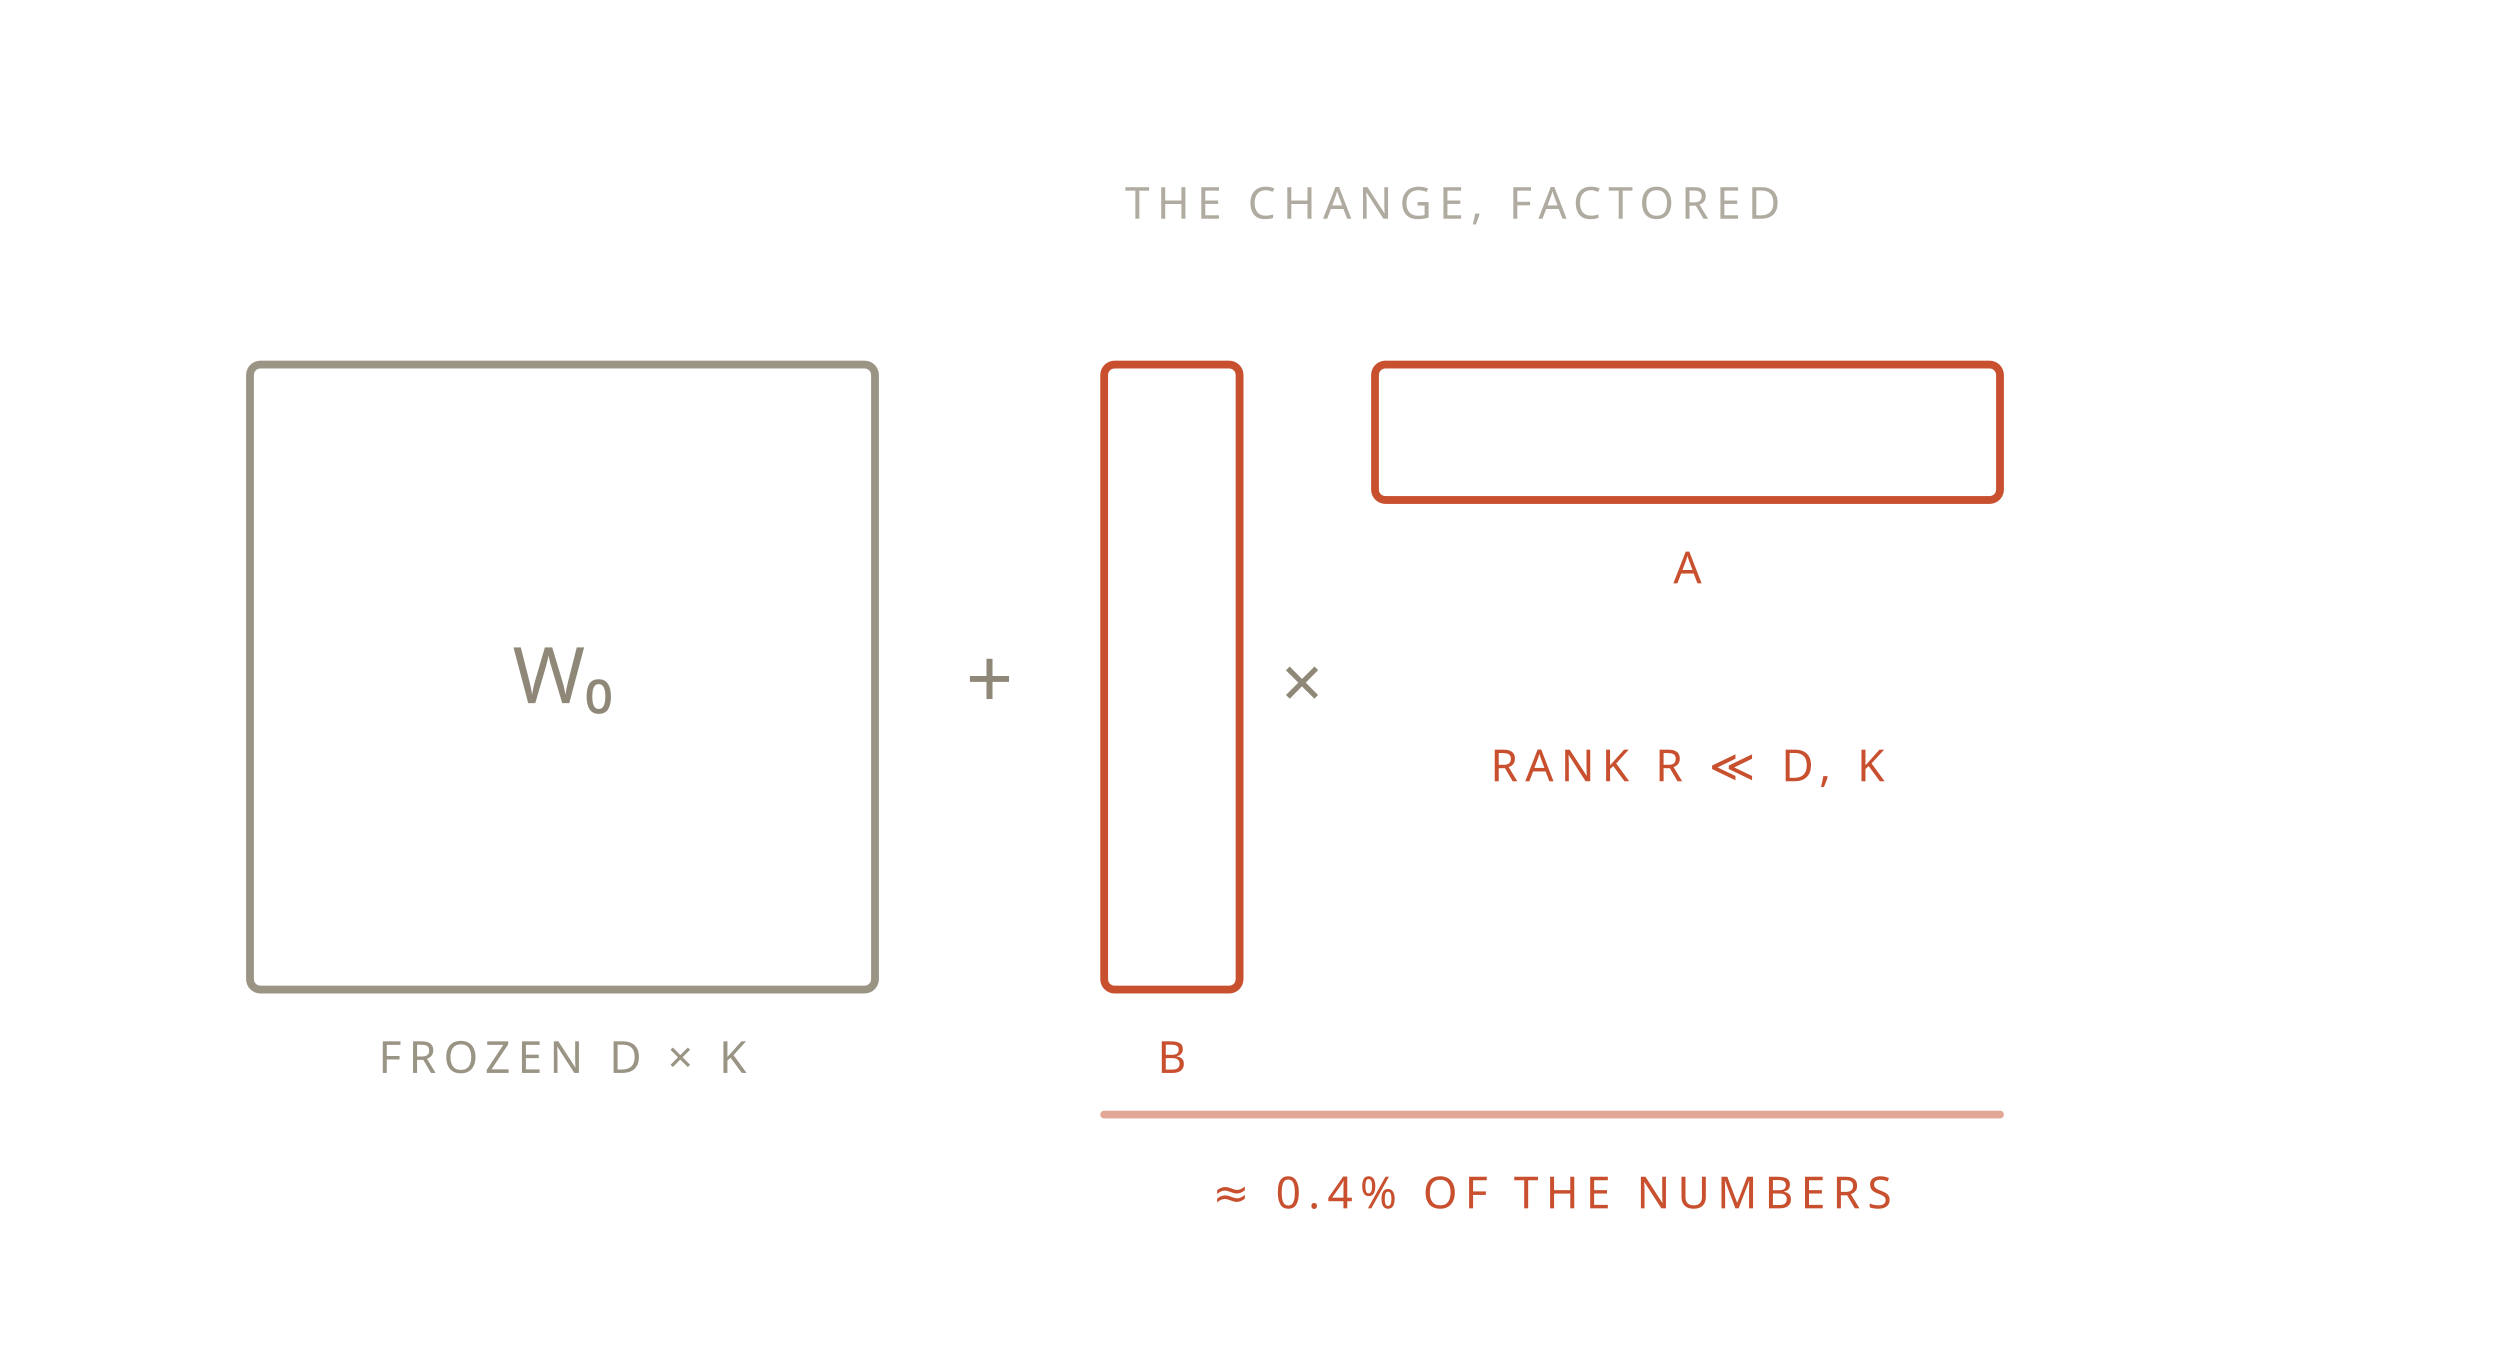
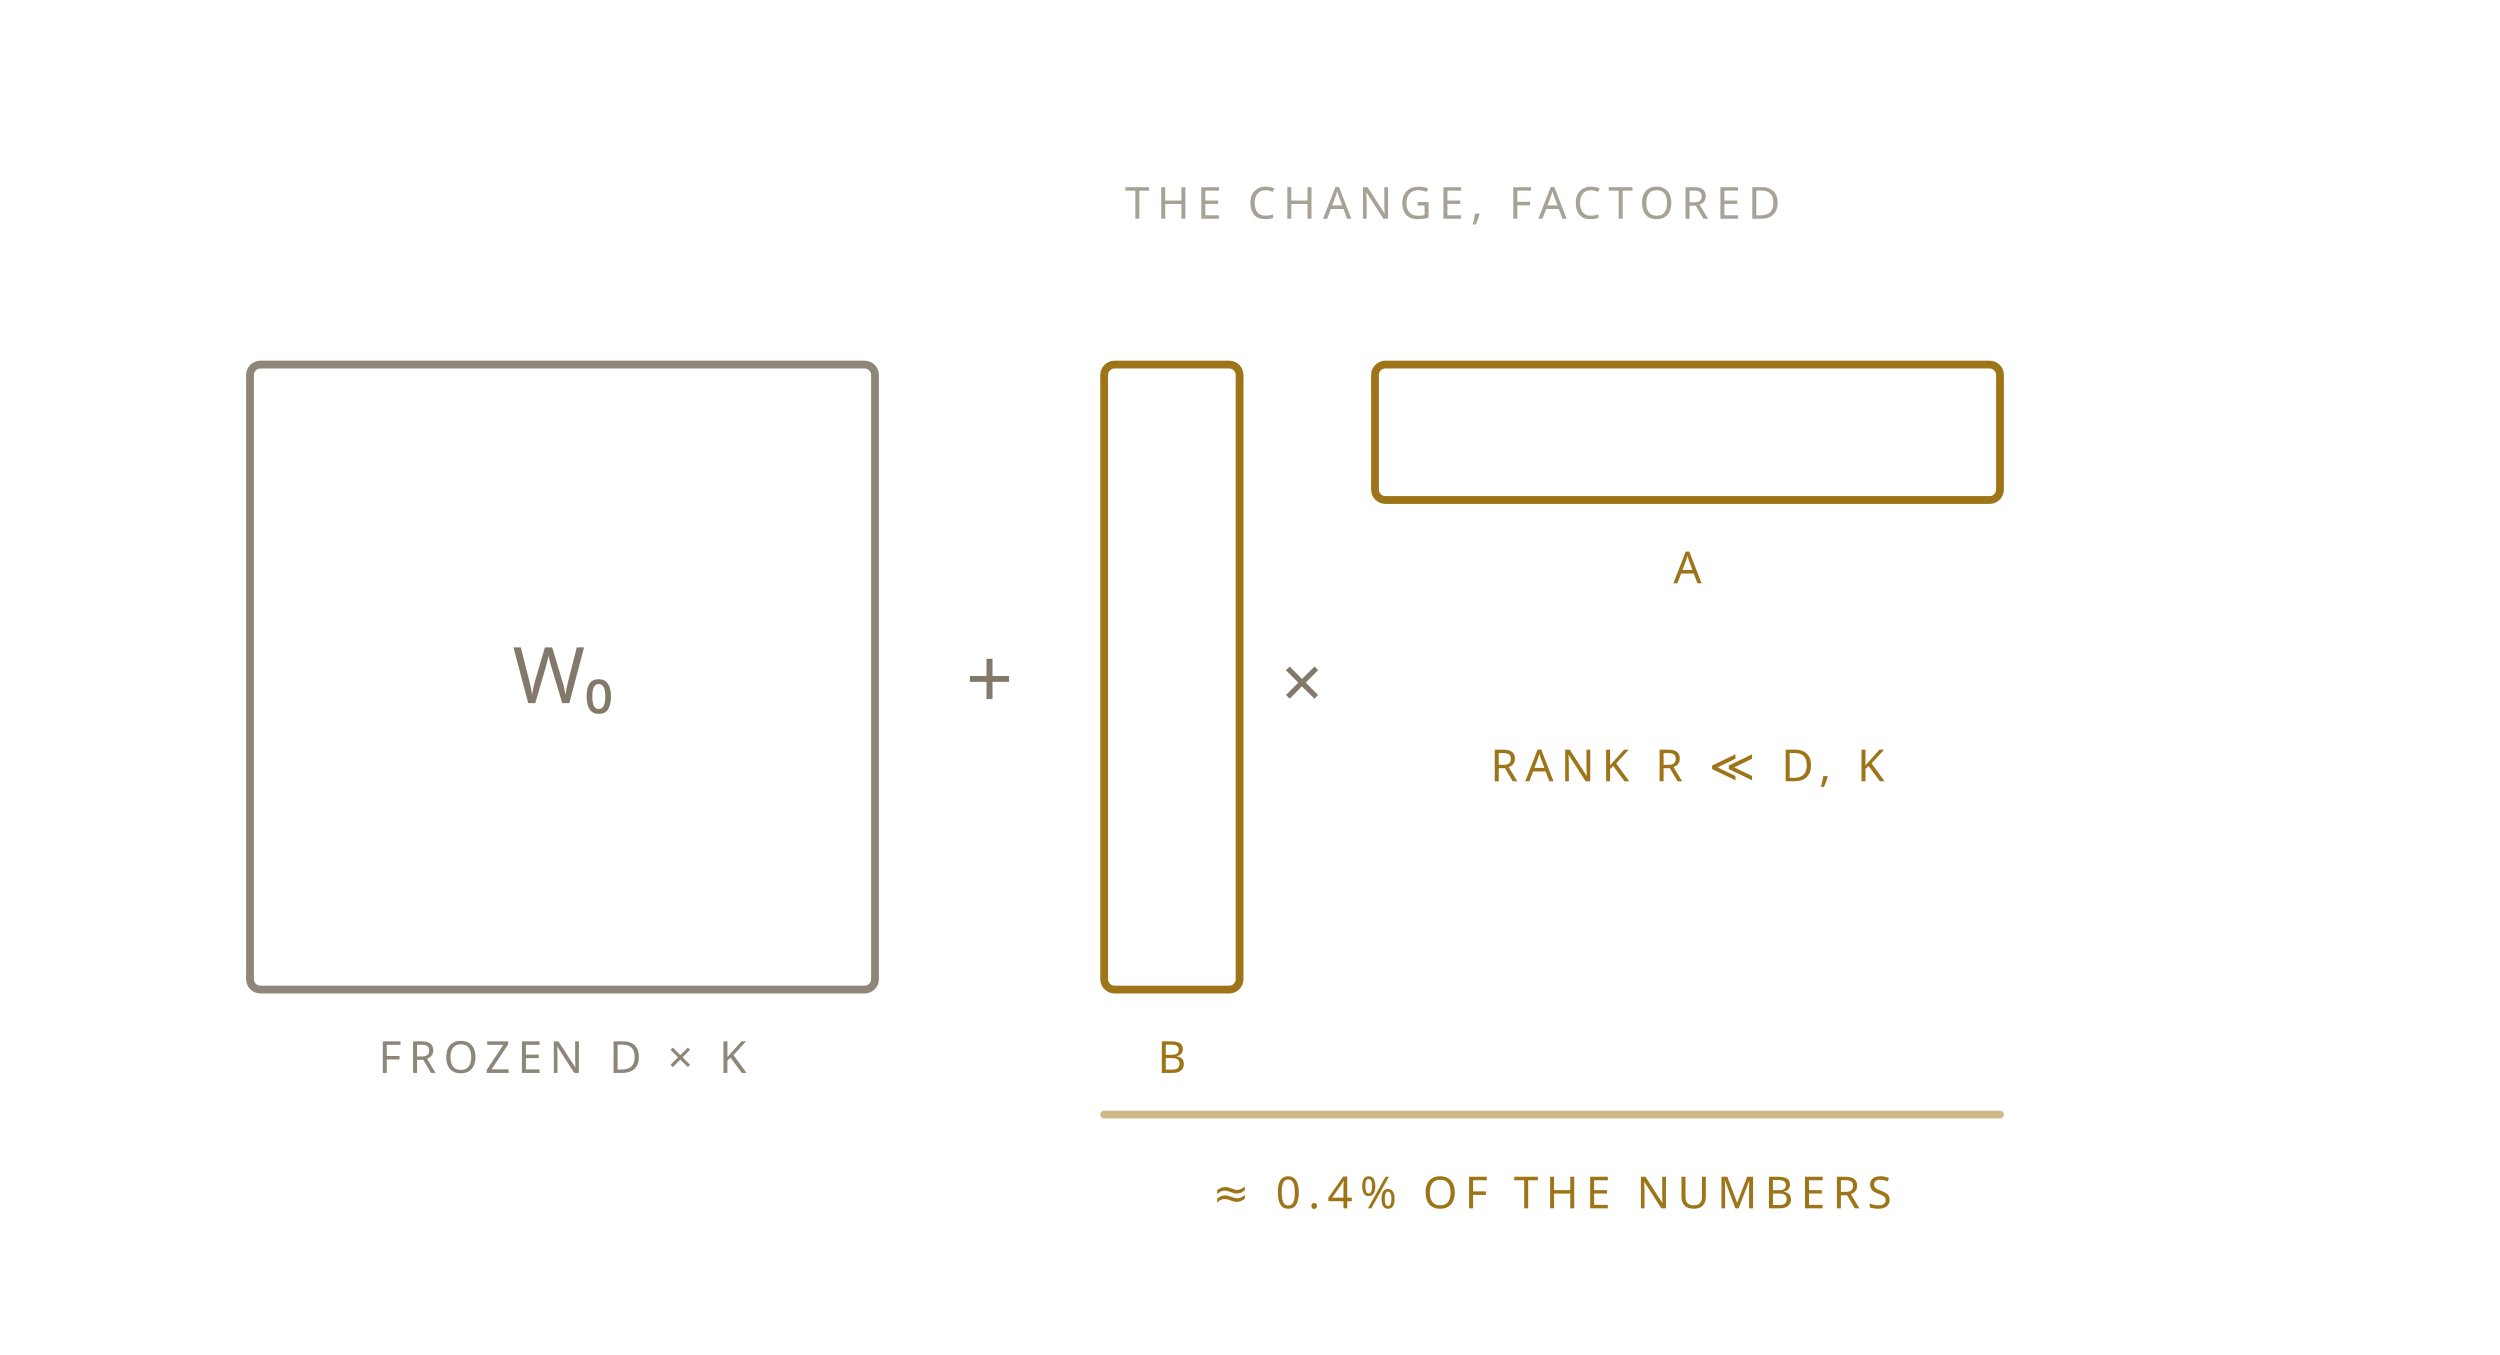
<svg xmlns="http://www.w3.org/2000/svg" viewBox="0 0 480 260" width="480" height="260" role="img">
  <defs>
    <marker id="a-ink" viewBox="0 0 8 8" refX="7" refY="4" markerWidth="5" markerHeight="5" orient="auto">
-       <path d="M0 0 L8 4 L0 8 z" fill="#8f8878" />
+       <path d="M0 0 L8 4 L0 8 z" fill="#82796a" />
    </marker>
    <marker id="a-acc" viewBox="0 0 8 8" refX="7" refY="4" markerWidth="5" markerHeight="5" orient="auto">
-       <path d="M0 0 L8 4 L0 8 z" fill="#c8502f" />
+       <path d="M0 0 L8 4 L0 8 z" fill="#9e7418" />
    </marker>
  </defs>
-   <rect x="48" y="70" width="120" height="120" rx="2" fill="none" stroke="#8f8878" stroke-width="1.5" opacity="0.9" />
-   <text x="108" y="206" fill="#8f8878" font-size="8.5" font-family="ui-sans-serif, system-ui, sans-serif" font-weight="500" text-anchor="middle" letter-spacing="1.4" opacity="0.9">FROZEN  D × K</text>
-   <text x="108" y="135" fill="#8f8878" font-size="15" font-family="ui-sans-serif, system-ui, sans-serif" font-weight="400" text-anchor="middle">W₀</text>
-   <text x="190" y="136" fill="#8f8878" font-size="16" font-family="ui-sans-serif, system-ui, sans-serif" font-weight="400" text-anchor="middle">+</text>
-   <rect x="212" y="70" width="26" height="120" rx="2" fill="none" stroke="#c8502f" stroke-width="1.5" />
-   <text x="225" y="206" fill="#c8502f" font-size="8.5" font-family="ui-sans-serif, system-ui, sans-serif" font-weight="500" text-anchor="middle" letter-spacing="1.4">B</text>
-   <text x="250" y="136" fill="#8f8878" font-size="14" font-family="ui-sans-serif, system-ui, sans-serif" font-weight="400" text-anchor="middle">×</text>
-   <rect x="264" y="70" width="120" height="26" rx="2" fill="none" stroke="#c8502f" stroke-width="1.5" />
-   <text x="324" y="112" fill="#c8502f" font-size="8.5" font-family="ui-sans-serif, system-ui, sans-serif" font-weight="500" text-anchor="middle" letter-spacing="1.4">A</text>
-   <text x="324" y="150" fill="#c8502f" font-size="8.5" font-family="ui-sans-serif, system-ui, sans-serif" font-weight="500" text-anchor="middle" letter-spacing="1.4">RANK R  ≪  D, K</text>
-   <line x1="212" y1="214" x2="384" y2="214" stroke="#c8502f" stroke-width="1.5" opacity="0.5" stroke-linecap="round" />
-   <text x="298" y="232" fill="#c8502f" font-size="8.5" font-family="ui-sans-serif, system-ui, sans-serif" font-weight="500" text-anchor="middle" letter-spacing="1.4">≈ 0.4% OF THE NUMBERS</text>
-   <text x="216" y="42" fill="#8f8878" font-size="8.5" font-family="ui-sans-serif, system-ui, sans-serif" font-weight="500" text-anchor="start" letter-spacing="1.4" opacity="0.7">THE CHANGE, FACTORED</text>
+   <rect x="48" y="70" width="120" height="120" rx="2" fill="none" stroke="#82796a" stroke-width="1.5" opacity="0.9" />
+   <text x="108" y="206" fill="#82796a" font-size="8.5" font-family="ui-sans-serif, system-ui, sans-serif" font-weight="500" text-anchor="middle" letter-spacing="1.4" opacity="0.9">FROZEN  D × K</text>
+   <text x="108" y="135" fill="#82796a" font-size="15" font-family="ui-sans-serif, system-ui, sans-serif" font-weight="400" text-anchor="middle">W₀</text>
+   <text x="190" y="136" fill="#82796a" font-size="16" font-family="ui-sans-serif, system-ui, sans-serif" font-weight="400" text-anchor="middle">+</text>
+   <rect x="212" y="70" width="26" height="120" rx="2" fill="none" stroke="#9e7418" stroke-width="1.5" />
+   <text x="225" y="206" fill="#9e7418" font-size="8.5" font-family="ui-sans-serif, system-ui, sans-serif" font-weight="500" text-anchor="middle" letter-spacing="1.4">B</text>
+   <text x="250" y="136" fill="#82796a" font-size="14" font-family="ui-sans-serif, system-ui, sans-serif" font-weight="400" text-anchor="middle">×</text>
+   <rect x="264" y="70" width="120" height="26" rx="2" fill="none" stroke="#9e7418" stroke-width="1.5" />
+   <text x="324" y="112" fill="#9e7418" font-size="8.5" font-family="ui-sans-serif, system-ui, sans-serif" font-weight="500" text-anchor="middle" letter-spacing="1.4">A</text>
+   <text x="324" y="150" fill="#9e7418" font-size="8.5" font-family="ui-sans-serif, system-ui, sans-serif" font-weight="500" text-anchor="middle" letter-spacing="1.4">RANK R  ≪  D, K</text>
+   <line x1="212" y1="214" x2="384" y2="214" stroke="#9e7418" stroke-width="1.5" opacity="0.5" stroke-linecap="round" />
+   <text x="298" y="232" fill="#9e7418" font-size="8.5" font-family="ui-sans-serif, system-ui, sans-serif" font-weight="500" text-anchor="middle" letter-spacing="1.4">≈ 0.4% OF THE NUMBERS</text>
+   <text x="216" y="42" fill="#82796a" font-size="8.5" font-family="ui-sans-serif, system-ui, sans-serif" font-weight="500" text-anchor="start" letter-spacing="1.4" opacity="0.7">THE CHANGE, FACTORED</text>
</svg>
